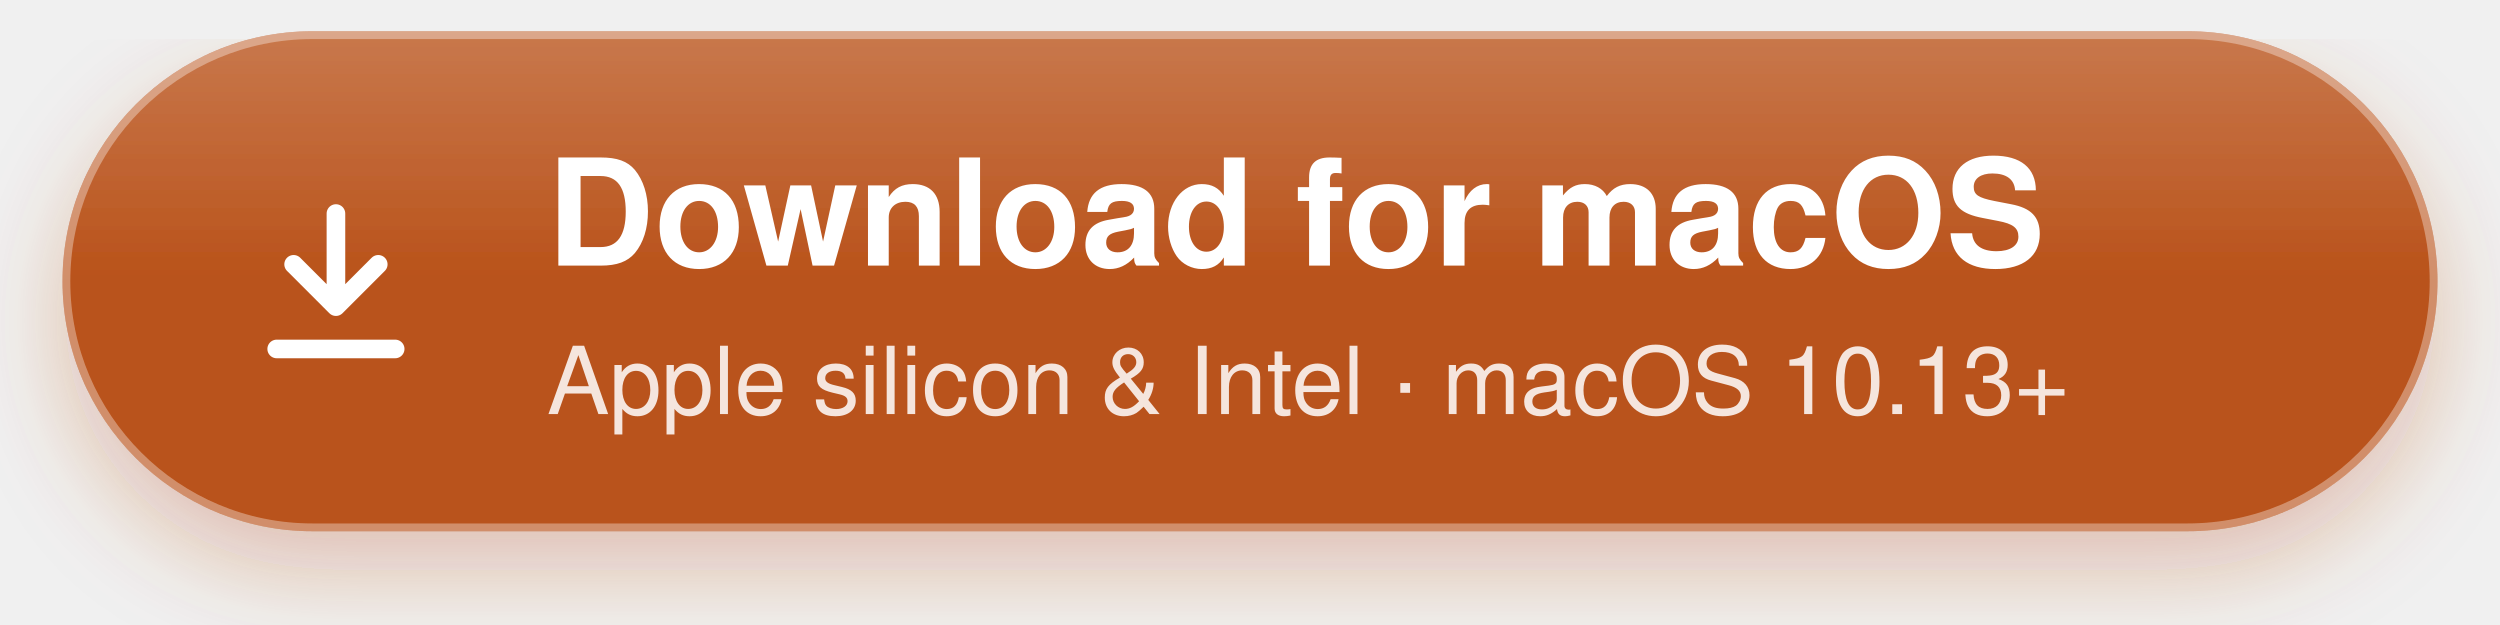
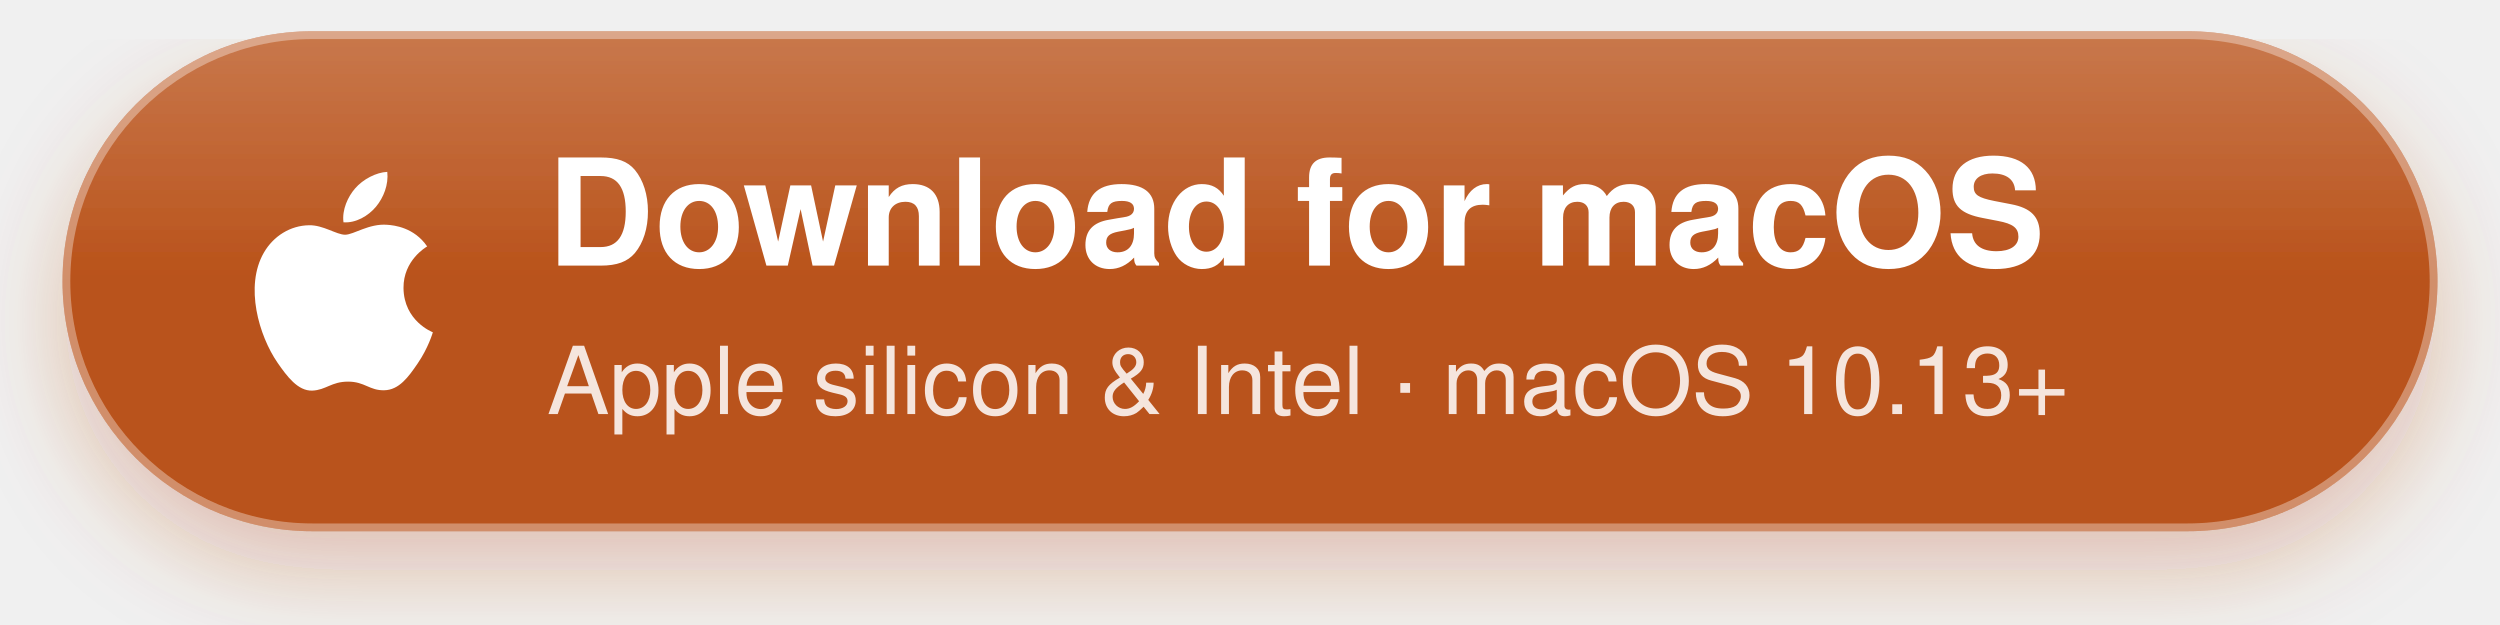
<svg xmlns="http://www.w3.org/2000/svg" width="320" height="80" viewBox="0 0 320 80" role="img" aria-label="Download DBForge for macOS">
  <defs>
    <filter id="s" x="-10%" y="-30%" width="120%" height="170%">
      <feDropShadow dx="0" dy="5" stdDeviation="6" flood-color="rgba(185,82,26,0.3)" />
    </filter>
    <linearGradient id="h" x1="0" y1="0" x2="0" y2="1">
      <stop offset="0" stop-color="#FFFFFF" stop-opacity="0.22" />
      <stop offset="0.5" stop-color="#FFFFFF" stop-opacity="0" />
    </linearGradient>
  </defs>
  <g filter="url(#s)">
    <rect x="8" y="4" width="304" height="64" rx="32" fill="#B9521A" />
    <rect x="8" y="4" width="304" height="64" rx="32" fill="url(#h)" />
    <rect x="8.5" y="4.5" width="303" height="63" rx="31.5" fill="none" stroke="#FFFFFF" stroke-opacity="0.35" />
  </g>
-   <g transform="translate(30 23) scale(1.0833)" fill="none" stroke="#FFFFFF" stroke-width="2.2" stroke-linecap="round" stroke-linejoin="round">
-     <path d="M12 4v11M7 10l5 5 5-5M5 20h14" />
+   <g transform="translate(30 22) scale(1.1667)" fill="#FFFFFF">
+     <path d="M12.152 6.896c-.948 0-2.415-1.078-3.96-1.04-2.04.027-3.91 1.183-4.961 3.014-2.117 3.675-.546 9.103 1.519 12.09 1.013 1.454 2.208 3.09 3.792 3.039 1.52-.065 2.09-.987 3.935-.987 1.831 0 2.35.987 3.96.948 1.637-.026 2.676-1.48 3.676-2.948 1.156-1.688 1.636-3.325 1.662-3.415-.039-.013-3.182-1.221-3.22-4.857-.026-3.04 2.48-4.494 2.597-4.559-1.429-2.09-3.623-2.324-4.39-2.376-2-.156-3.675 1.09-4.61 1.09zM15.53 3.83c.843-1.012 1.4-2.427 1.245-3.83-1.207.052-2.662.805-3.532 1.818-.78.896-1.454 2.338-1.273 3.714 1.338.104 2.715-.688 3.559-1.701" />
  </g>
  <g font-family="-apple-system, BlinkMacSystemFont, 'SF Pro Text', 'Helvetica Neue', Helvetica, Arial, sans-serif" fill="#FFFFFF">
    <text x="70" y="34" font-size="19" font-weight="600">Download for macOS</text>
    <text x="70" y="53" font-size="12" fill-opacity="0.85">Apple silicon &amp; Intel · macOS 10.13+</text>
  </g>
</svg>
